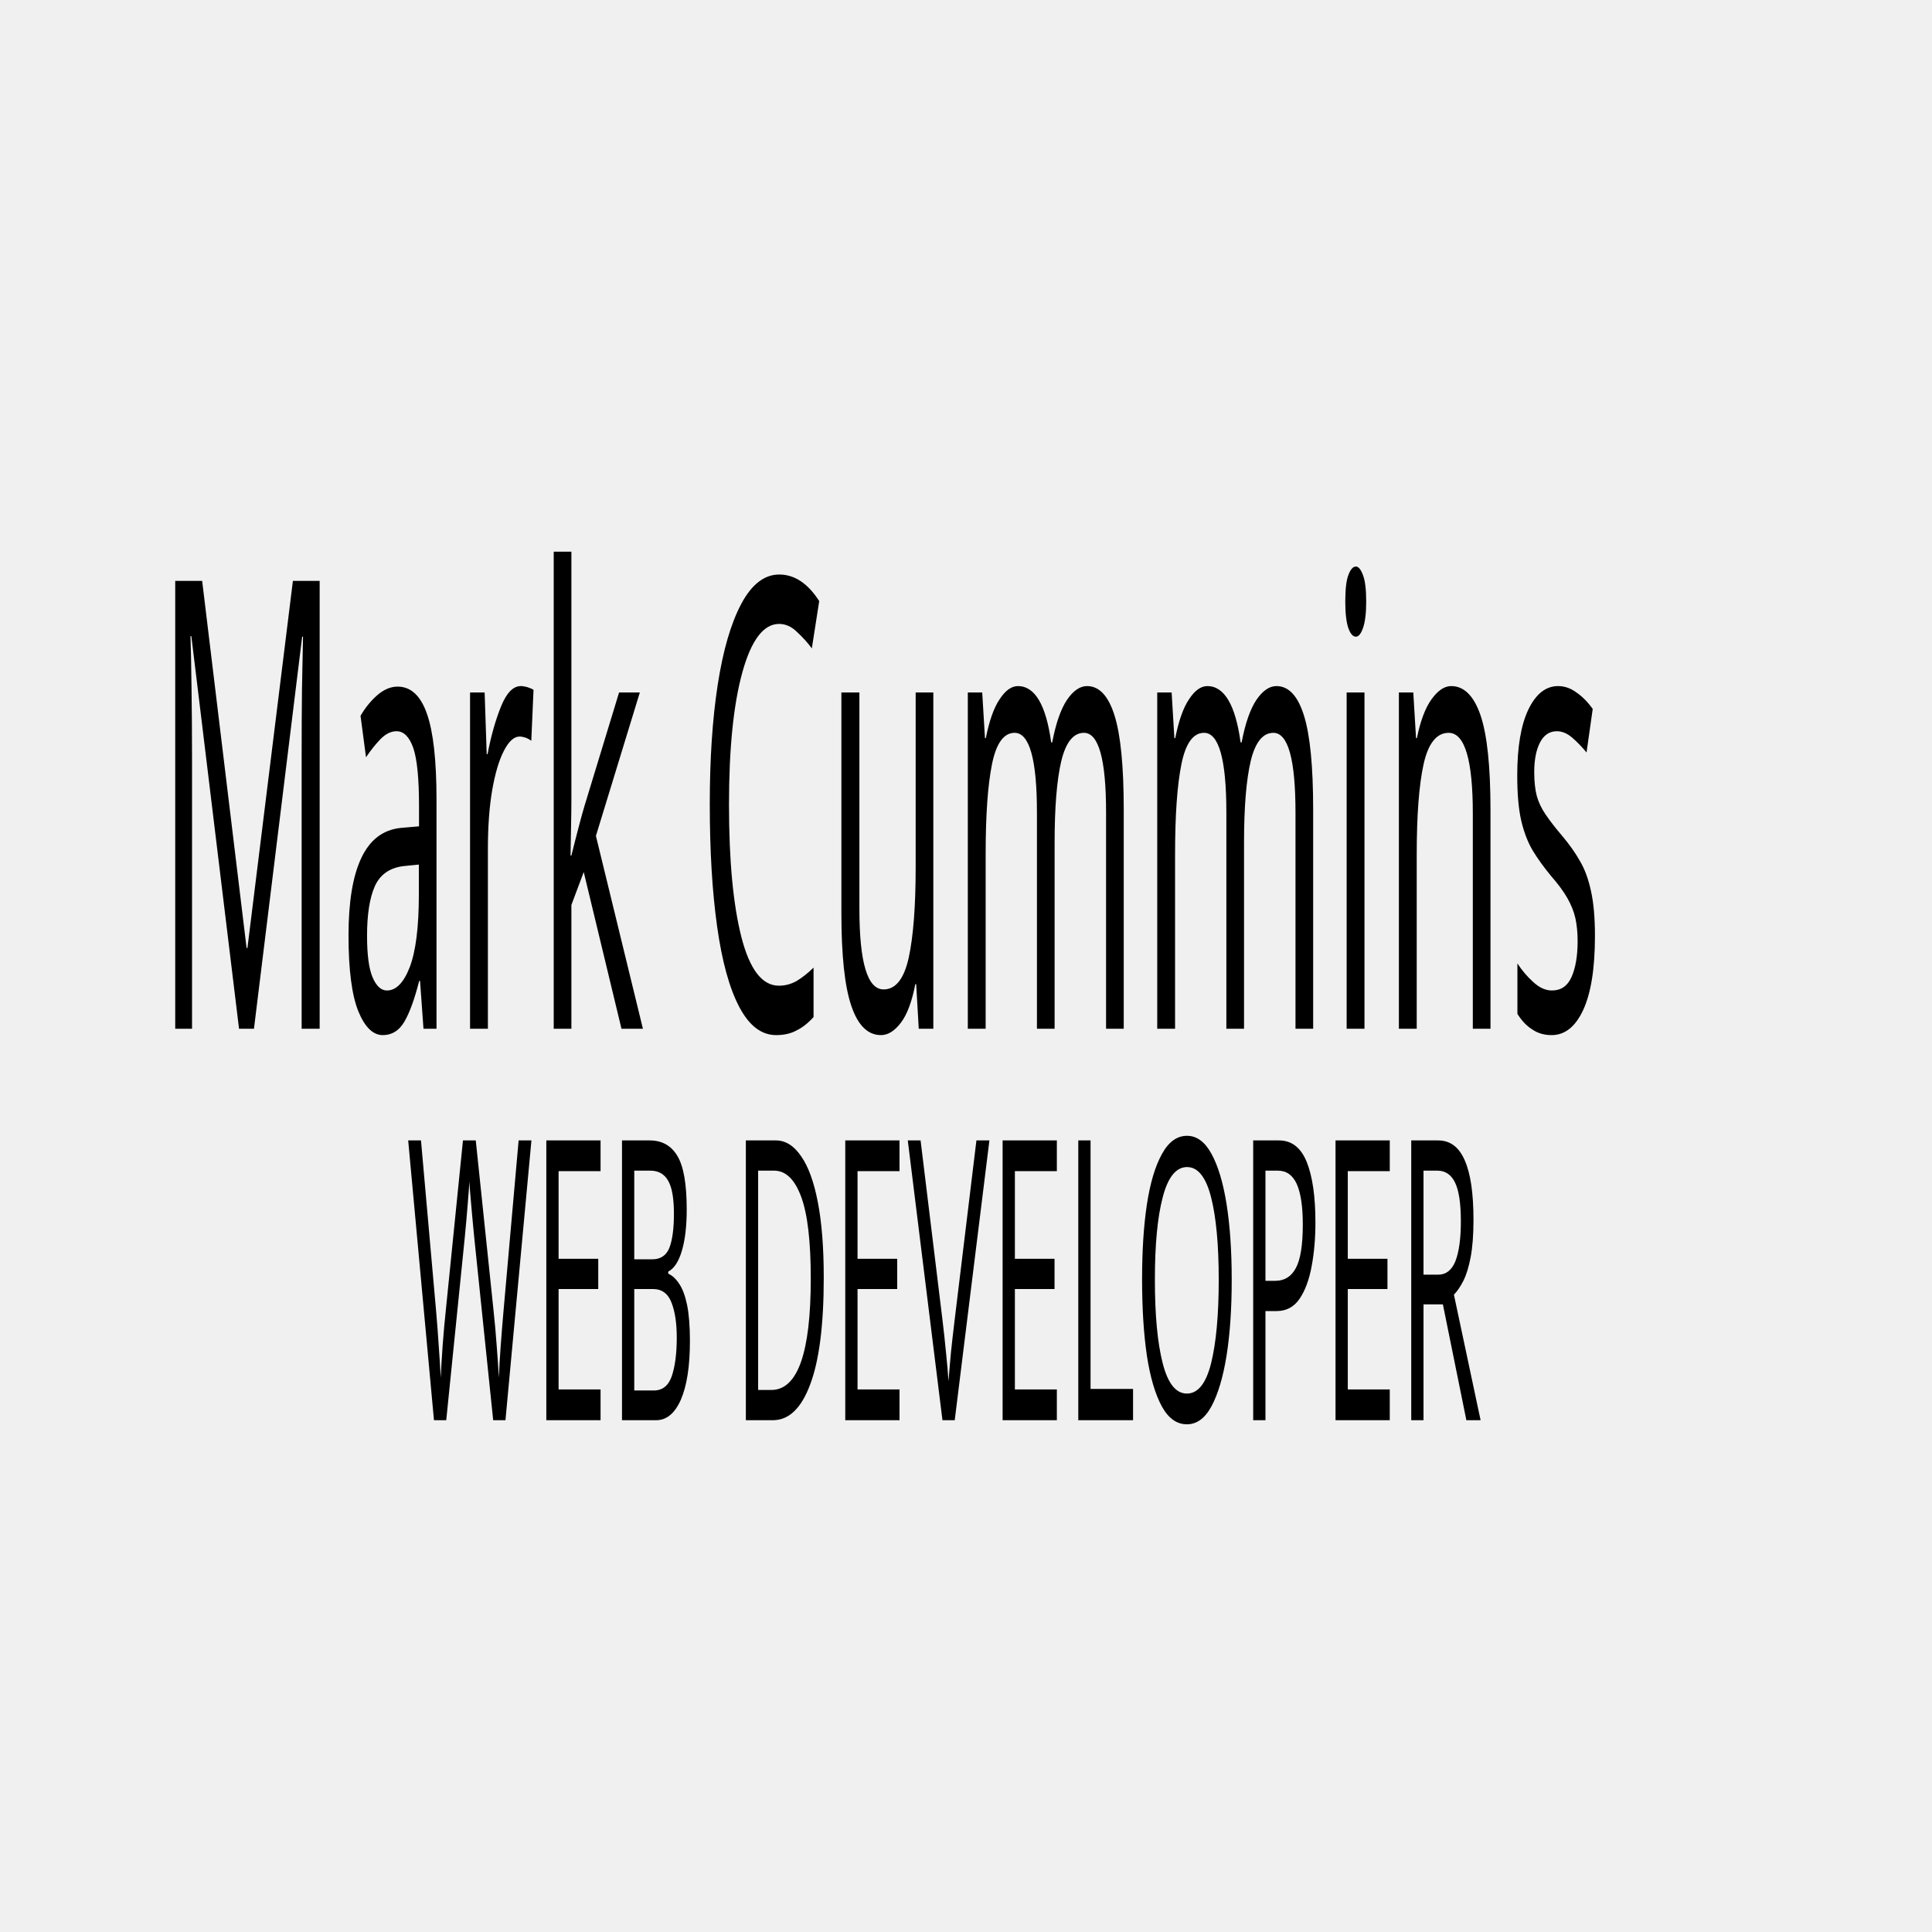
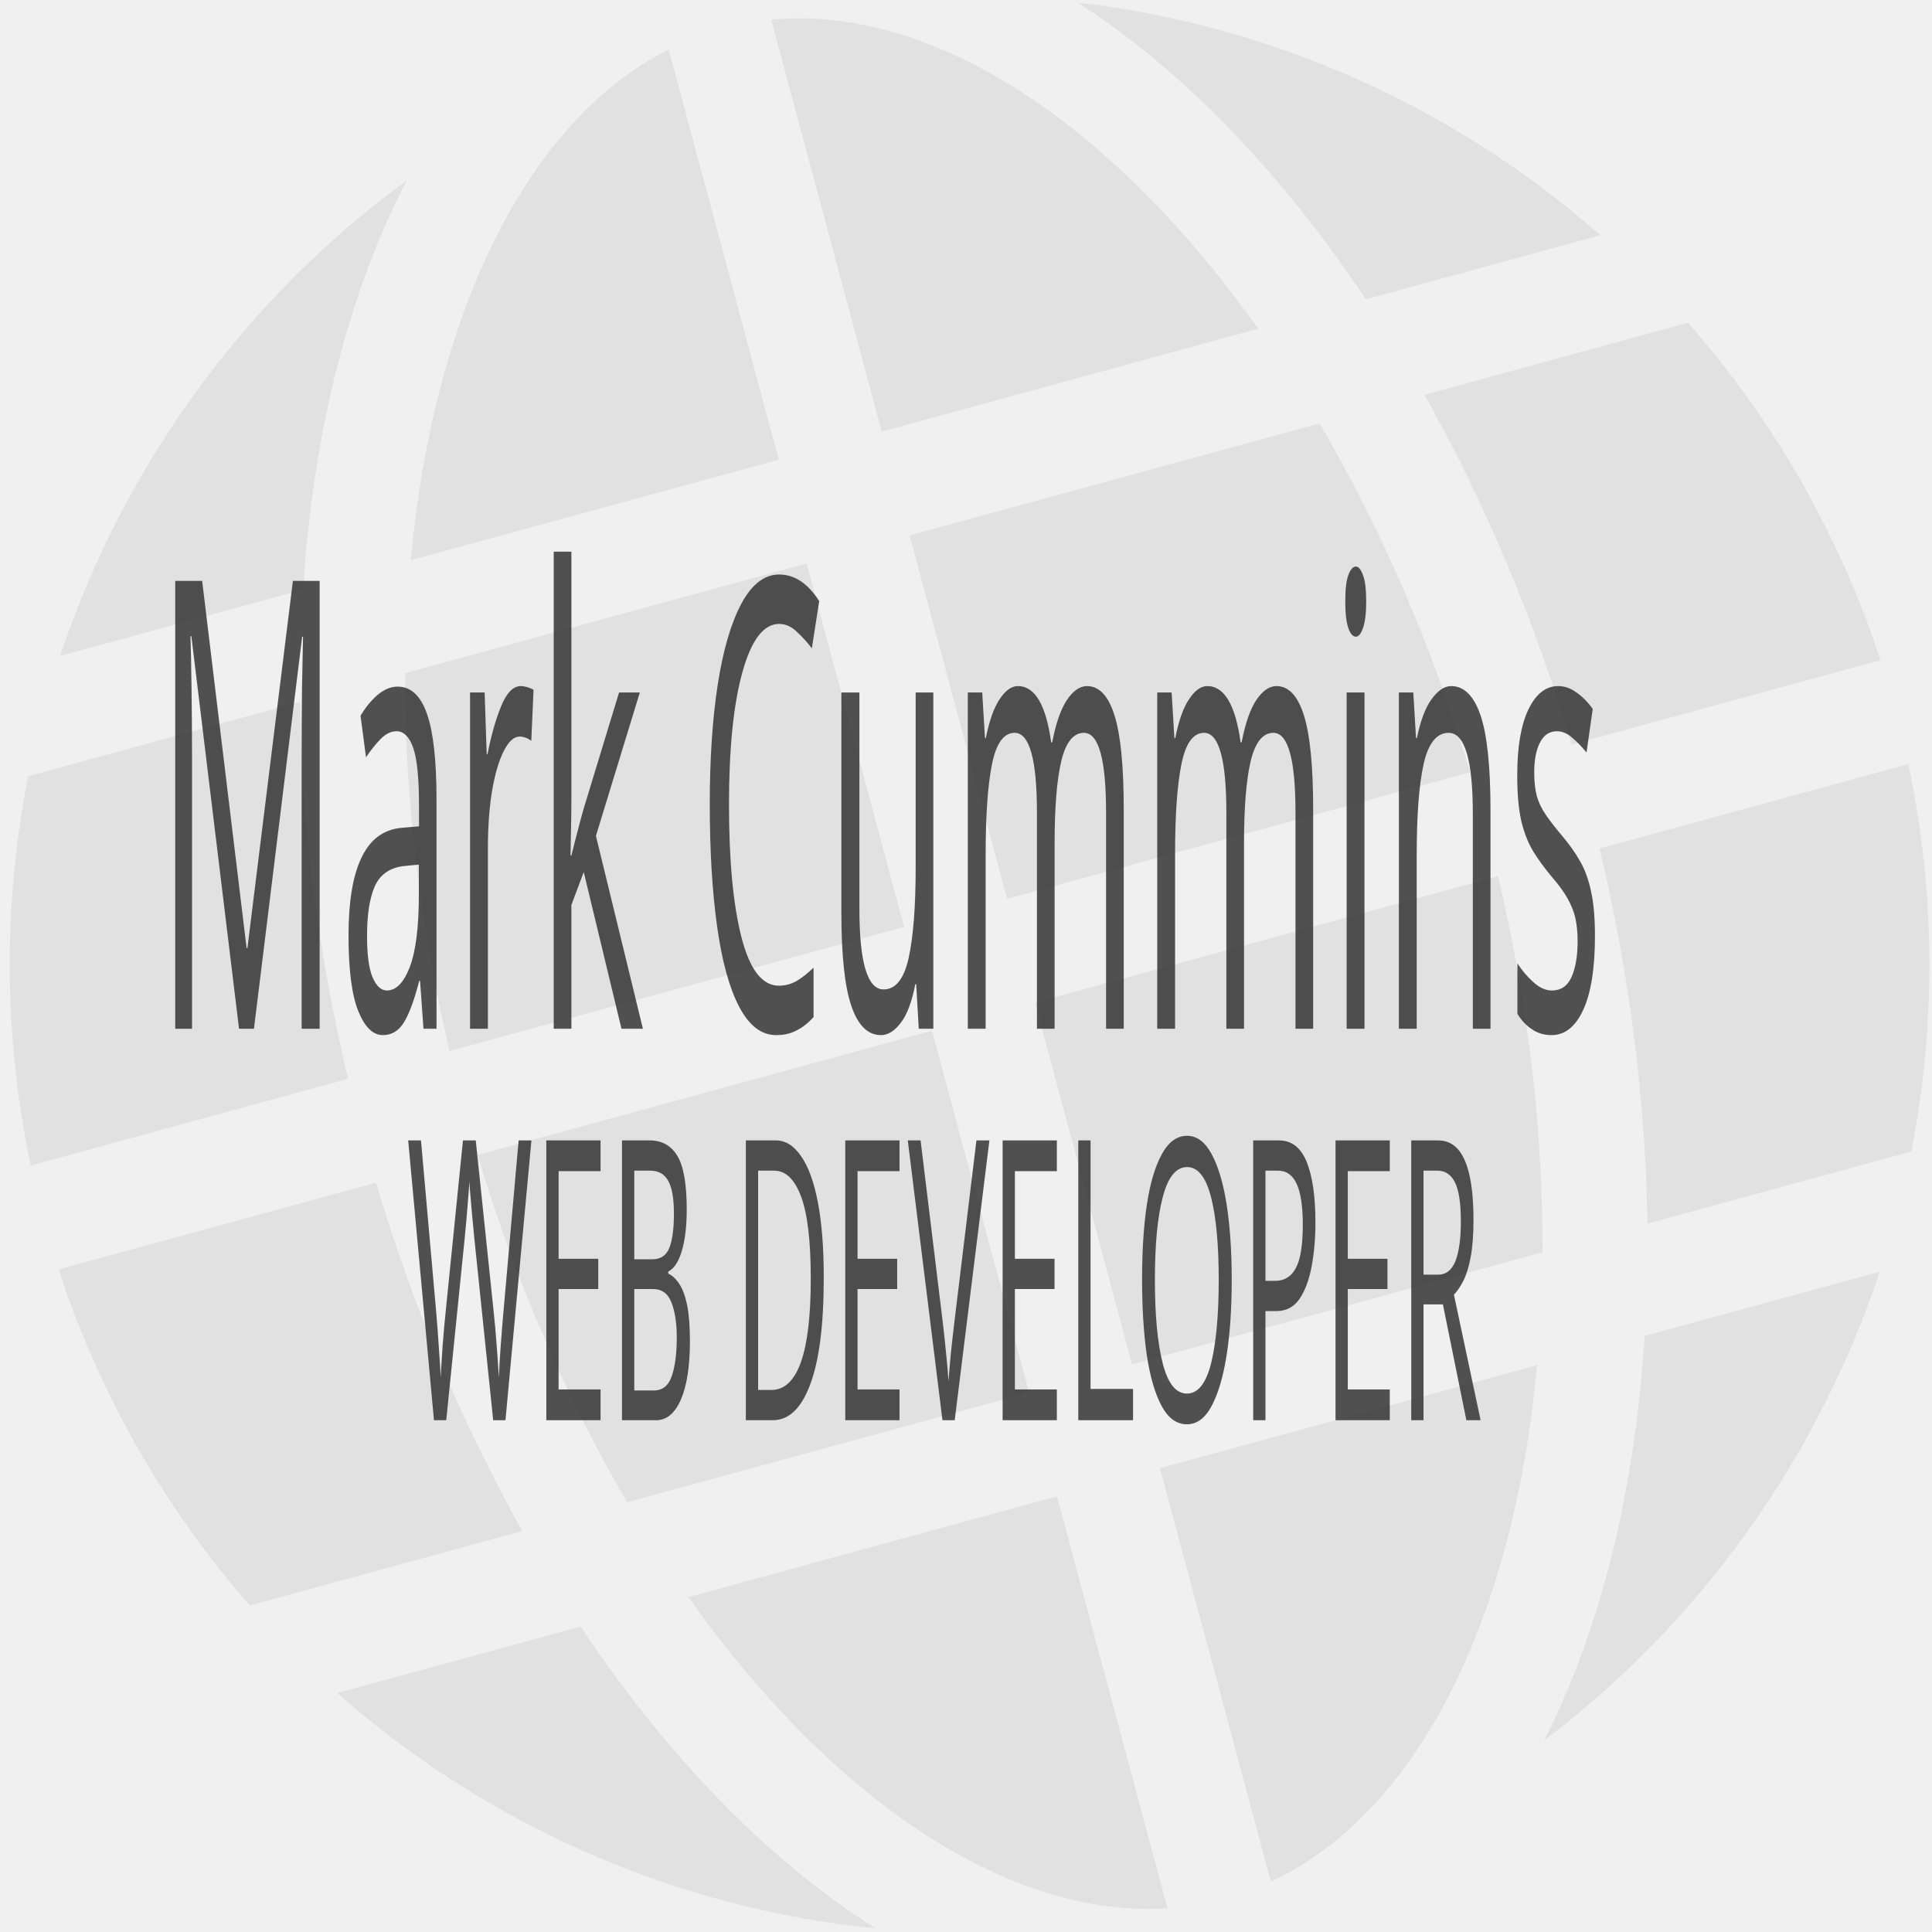
<svg xmlns="http://www.w3.org/2000/svg" viewBox="0 0 100 100" width="100%" height="100%" id="head_svg" version="1.1">
  <defs id="defs4">
    </defs>
  <g id="layer1" transform="translate(0,-952.3622)">
    <path style="fill:#ffffff;fill-opacity:1;stroke:#b3b3b3;stroke-width:2.234;stroke-linejoin:miter;stroke-miterlimit:4;stroke-dasharray:none;display:none" id="path2985" d="m 99.5,49.24 c 0,26.918 -22.274,48.74 -49.75,48.74 C 22.274,97.98 0,76.158 0,49.24 0,22.322 22.274,0.5 49.75,0.5 c 27.476,0 49.75,21.822 49.75,48.74 z" transform="matrix(0.9771574,0,0,0.992228,1.515229,954.1339)" />
-     <text xml:space="preserve" style="font-size:18.453px;font-style:normal;font-variant:normal;font-weight:normal;font-stretch:normal;line-height:125%;letter-spacing:0px;word-spacing:0px;fill:#000000;fill-opacity:1;stroke:none;font-family:Jenna Sue;-inkscape-font-specification:Limelight" x="14.163" y="571.425" id="svg_my_name" transform="scale(0.5682382,1.759825)">
-       <tspan id="tspan3831" x="14.163" y="571.425" style="font-style:normal;font-variant:normal;font-weight:normal;font-stretch:normal;font-family:Limelight;-inkscape-font-specification:Limelight" rotate="0 0 0 0 0 0 0 0 0 0 0 0 0" dy="0">Mark Cummins</tspan>
+     <text xml:space="preserve" style="font-size:18.453px;font-style:normal;font-variant:normal;font-weight:normal;font-stretch:normal;line-height:125%;letter-spacing:0px;word-spacing:0px;fill:#505050;fill-opacity:1;stroke:none;font-family:Jenna Sue;-inkscape-font-specification:Limelight" x="14.163" y="571.425" id="svg_my_name" transform="scale(0.5682382,1.759825)">
+       <tspan id="tspan3831" x="14.163" y="571.425" style="font-style:normal;font-variant:normal;font-weight:normal;font-stretch:normal;font-family:Limelight;-inkscape-font-specification:Limelight;fill:#505050;fill-opacity:1" rotate="0 0 0 0 0 0 0 0 0 0 0 0 0" dy="0">Mark Cummins</tspan>
    </text>
-     <text xml:space="preserve" style="font-size:11.959px;font-style:normal;font-weight:normal;line-height:125%;letter-spacing:0px;word-spacing:0px;fill:#000000;fill-opacity:1;stroke:none;font-family:Limelight;-inkscape-font-specification:Limelight;font-stretch:normal;font-variant:normal" x="35.723" y="604.356" id="svg_wd" transform="scale(0.5891142,1.697464)">
+     <text xml:space="preserve" style="font-size:11.959px;font-style:normal;font-weight:normal;line-height:125%;letter-spacing:0px;word-spacing:0px;fill:#505050;fill-opacity:1;stroke:none;font-family:Limelight;-inkscape-font-specification:Limelight;font-stretch:normal;font-variant:normal" x="35.723" y="604.356" id="svg_wd" transform="scale(0.5891142,1.697464)">
      <tspan id="tspan3835" x="35.723" y="604.356">WEB DEVELOPER</tspan>
    </text>
+     <path id="globe" d="m 55.788,952.497 c 10.071,1.156 19.508,5.414 27.053,12.041 l -12.14,3.316 c -2.334,-3.494 -4.856,-6.609 -7.498,-9.273 -2.382,-2.401 -4.871,-4.443 -7.414,-6.084 l 0,0 z m 31.583,16.571 c 4.356,4.95 7.793,10.84 9.963,17.466 l -15.981,4.366 c -1.98,-6.607 -4.586,-12.706 -7.623,-18.105 l 13.642,-3.727 0,0 z m 11.405,22.842 c 1.436,6.796 1.414,13.596 0.152,20.056 l -13.66,3.732 c -0.084,-6.182 -0.886,-12.739 -2.472,-19.422 l 15.98,-4.366 0,0 z m -1.481,26.272 c -3.191,9.599 -9.226,18.114 -17.37,24.262 1.375,-2.711 2.505,-5.737 3.357,-9.02 0.959,-3.67 1.579,-7.675 1.844,-11.916 l 12.169,-3.325 0,0 z m -51.959,33.995 c -10.392,-1.029 -20.142,-5.354 -27.887,-12.183 l 12.606,-3.443 c 2.349,3.526 4.892,6.665 7.552,9.347 2.48,2.499 5.074,4.609 7.729,6.28 l 0,0 z m -32.405,-16.719 c -4.326,-4.933 -7.74,-10.795 -9.899,-17.393 l 16.426,-4.487 c 1.966,6.579 4.557,12.651 7.575,18.029 l -14.102,3.852 0,0 z M 1.59,1012.689 C 0.149,1005.864 0.172,999.028 1.457,992.537 l 14.084,-3.847 c 0.075,6.21 0.877,12.799 2.474,19.512 l -16.426,4.487 0,0 z m 1.514,-26.37 c 3.279,-9.801 9.526,-18.465 17.952,-24.621 -1.456,2.796 -2.637,5.938 -3.53,9.357 -0.952,3.645 -1.572,7.619 -1.841,11.827 l -12.581,3.437 0,0 z m 20.168,20.446 23.527,-6.427 -5.047,-18.809 -20.779,5.676 c -0.041,6.158 0.697,12.779 2.298,19.56 l 0,0 z m -2.014,-25.405 19.051,-5.205 -5.698,-21.238 c -5.572,2.821 -9.638,9.156 -11.823,17.535 -0.725,2.771 -1.238,5.758 -1.53,8.908 l 0,0 z m 18.659,-27.981 5.721,21.321 19.489,-5.324 c -1.826,-2.57 -3.761,-4.889 -5.77,-6.912 -6.225,-6.276 -13.089,-9.691 -19.44,-9.086 l 0,0 z m 28.383,20.898 -21.219,5.796 5.047,18.809 23.967,-6.547 C 74.084,985.667 71.414,979.571 68.299,974.279 l 0,0 z m 9.238,23.433 -23.967,6.547 5.025,18.724 21.242,-5.803 c 0.033,-6.129 -0.708,-12.72 -2.301,-19.469 l 0,0 z m 2.023,25.315 -19.523,5.333 5.744,21.404 c 5.783,-2.709 10.003,-9.151 12.24,-17.738 0.731,-2.798 1.246,-5.814 1.539,-8.999 l 0,0 z m -19.13,28.11 -5.721,-21.321 -19.086,5.214 c 1.845,2.598 3.801,4.941 5.829,6.987 6.078,6.121 12.757,9.521 18.978,9.12 l 0,0 z m -27.969,-21.014 20.806,-5.684 -5.025,-18.724 -23.527,6.427 c 2,6.637 4.656,12.707 7.747,17.981 z" clip-rule="evenodd" style="fill:#323232;fill-opacity:0.075;fill-rule:evenodd" />
  </g>
</svg>
